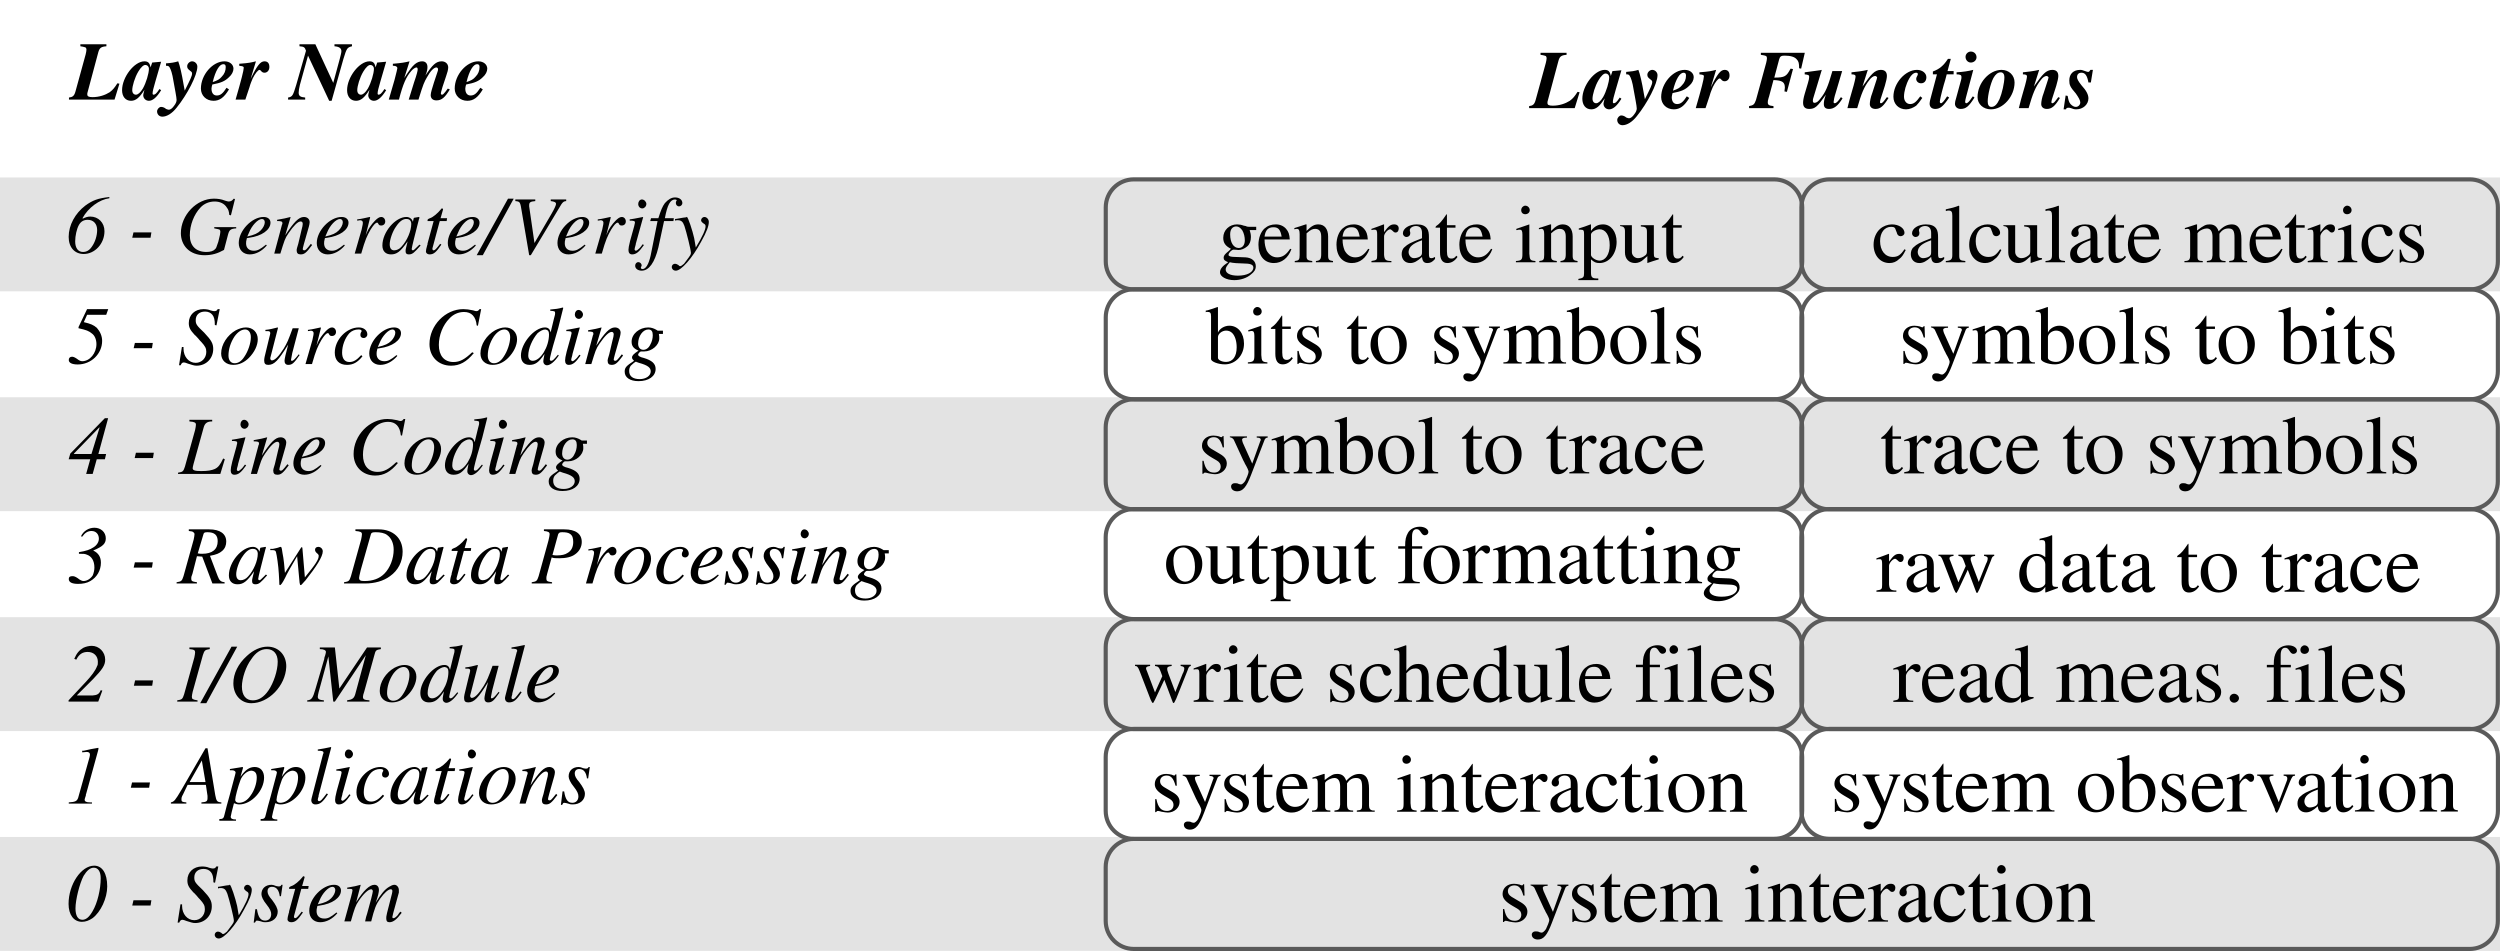
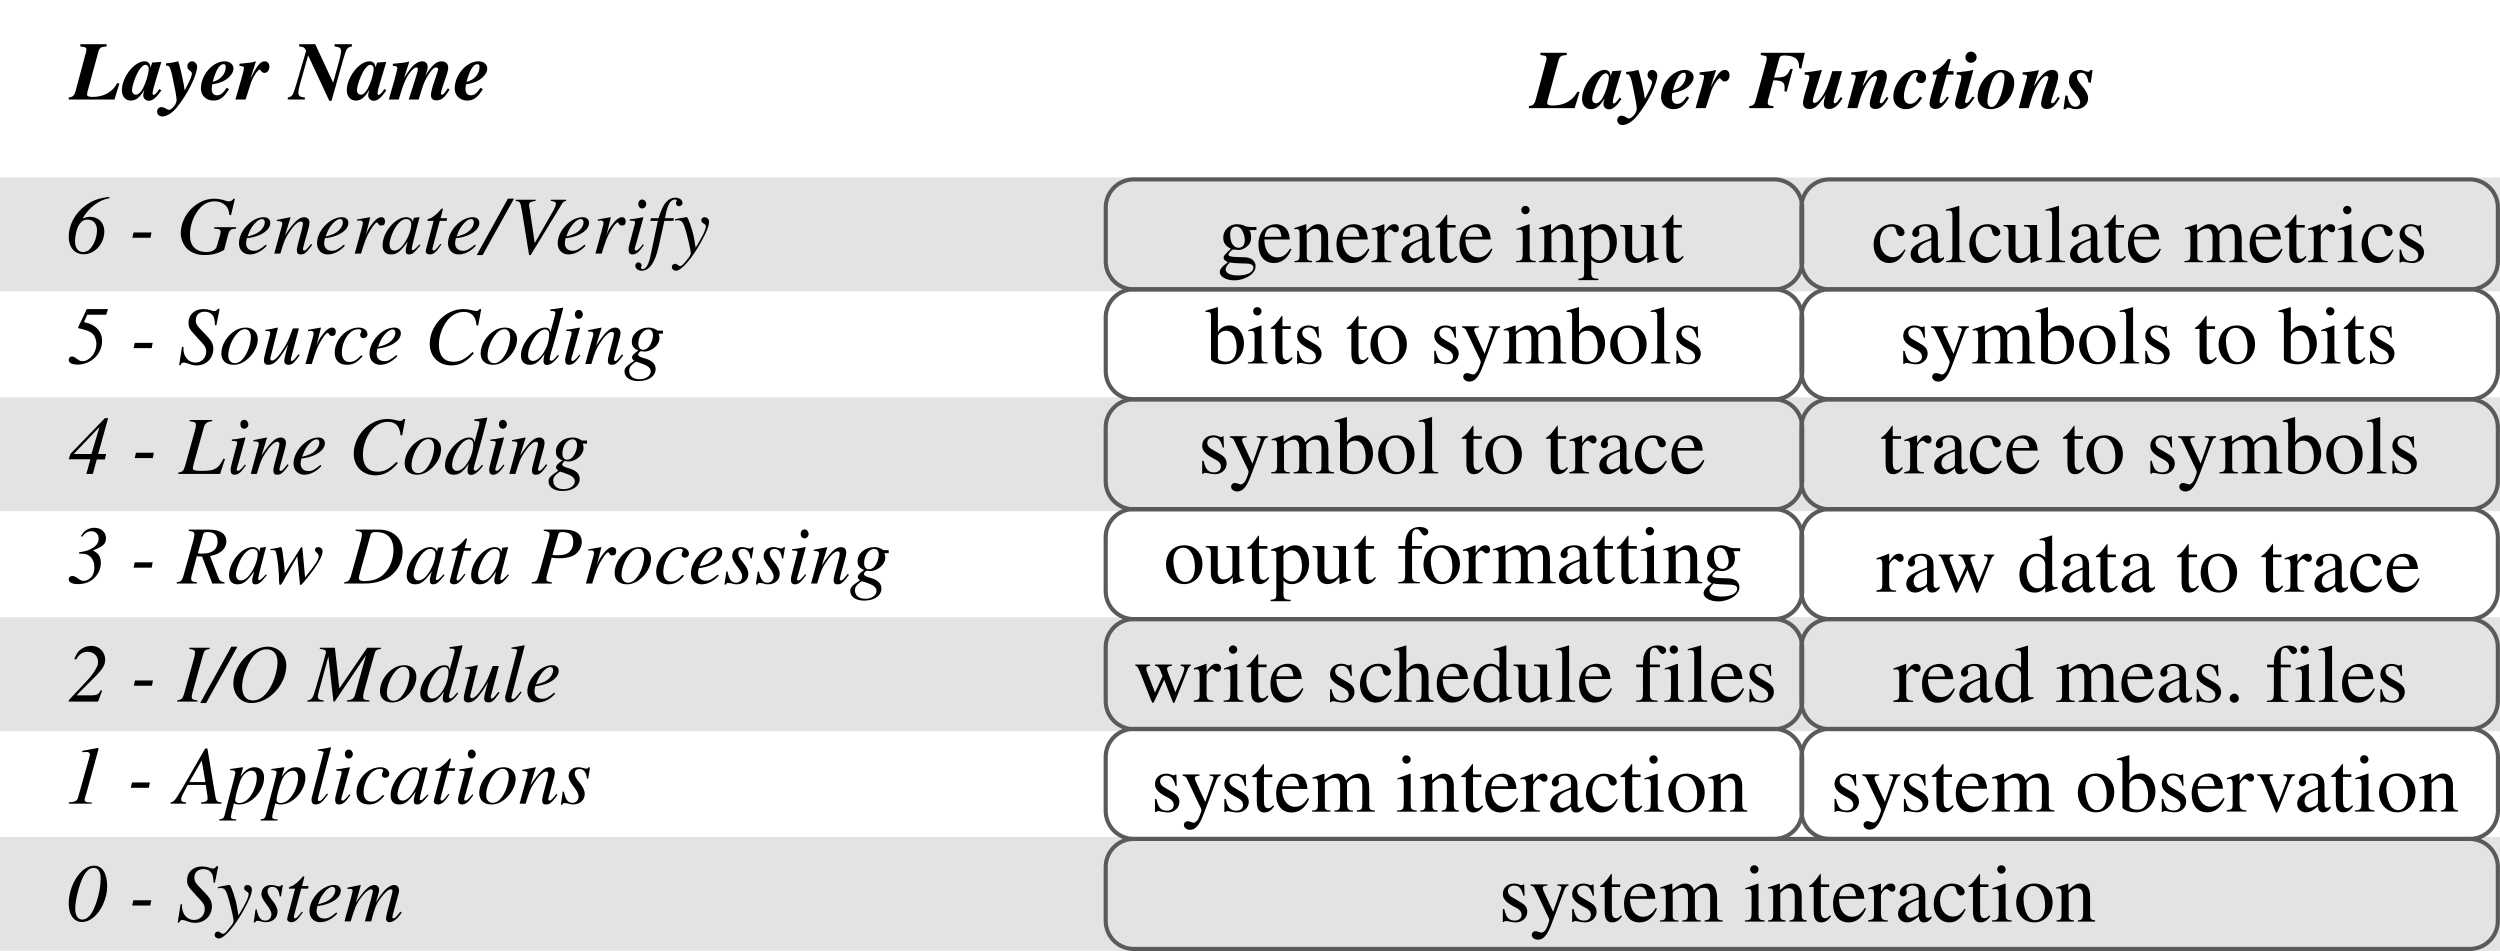
- <svg xmlns="http://www.w3.org/2000/svg" width="9.6cm" height="3.652cm" viewBox="0 0 96 36.519" version="1.1" id="svg14551">
+ <svg xmlns="http://www.w3.org/2000/svg" width="19.2cm" height="7.304cm" viewBox="0 0 192 73.037" version="1.1" id="svg14551">
  <defs id="defs14545">
    <marker orient="auto" refY="0" refX="0" id="Arrow1Lend" style="overflow:visible">
      <path id="path3277" d="M 0,0 5,-5 -12.5,0 5,5 Z" style="fill:#000000;fill-opacity:1;fill-rule:evenodd;stroke:#000000;stroke-width:1pt;stroke-opacity:1" transform="matrix(-0.8,0,0,-0.8,-10,0)" />
    </marker>
  </defs>
-   <g id="layer8" style="display:inline" transform="translate(0,-119.9542)">
-     <rect style="display:inline;opacity:0.5;fill:#c8c8c8;fill-opacity:1;stroke:none;stroke-width:0.081;stroke-linejoin:round;stroke-miterlimit:3.93;stroke-dasharray:none;stroke-dashoffset:0;stroke-opacity:1" id="rect4204" width="96" height="4.374" x="1.9073486e-06" y="126.767" />
-     <rect style="display:inline;opacity:0.5;fill:#c8c8c8;fill-opacity:1;stroke:none;stroke-width:0.081;stroke-linejoin:round;stroke-miterlimit:3.93;stroke-dasharray:none;stroke-dashoffset:0;stroke-opacity:1" id="rect4204-6" width="96" height="4.374" x="1.9073486e-06" y="135.208" />
-     <rect style="display:inline;opacity:0.5;fill:#c8c8c8;fill-opacity:1;stroke:none;stroke-width:0.081;stroke-linejoin:round;stroke-miterlimit:3.93;stroke-dasharray:none;stroke-dashoffset:0;stroke-opacity:1" id="rect4204-9" width="96" height="4.374" x="1.9073486e-06" y="143.653" />
-     <rect style="display:inline;opacity:0.5;fill:#c8c8c8;fill-opacity:1;stroke:none;stroke-width:0.081;stroke-linejoin:round;stroke-miterlimit:3.93;stroke-dasharray:none;stroke-dashoffset:0;stroke-opacity:1" id="rect4204-2" width="96" height="4.374" x="1.9073486e-06" y="152.094" />
-     <rect style="display:inline;opacity:0;fill:#c8c8c8;fill-opacity:1;stroke:none;stroke-width:0.092;stroke-linejoin:round;stroke-miterlimit:3.93;stroke-dasharray:none;stroke-dashoffset:0;stroke-opacity:1" id="rect4204-1" width="89" height="6" x="1.0658141e-14" y="119.954" />
+   <g id="layer8" style="display:inline" transform="translate(48,-101.695)">
+     <rect style="display:inline;opacity:0.5;fill:#c8c8c8;fill-opacity:1;stroke:none;stroke-width:0.163;stroke-linejoin:round;stroke-miterlimit:3.93;stroke-dasharray:none;stroke-dashoffset:0;stroke-opacity:1" id="rect4204" width="192" height="8.748" x="-48" y="115.321" />
+     <rect style="display:inline;opacity:0.5;fill:#c8c8c8;fill-opacity:1;stroke:none;stroke-width:0.163;stroke-linejoin:round;stroke-miterlimit:3.93;stroke-dasharray:none;stroke-dashoffset:0;stroke-opacity:1" id="rect4204-6" width="192" height="8.748" x="-48" y="132.202" />
+     <rect style="display:inline;opacity:0.5;fill:#c8c8c8;fill-opacity:1;stroke:none;stroke-width:0.163;stroke-linejoin:round;stroke-miterlimit:3.93;stroke-dasharray:none;stroke-dashoffset:0;stroke-opacity:1" id="rect4204-9" width="192" height="8.748" x="-48" y="149.093" />
+     <rect style="display:inline;opacity:0.5;fill:#c8c8c8;fill-opacity:1;stroke:none;stroke-width:0.163;stroke-linejoin:round;stroke-miterlimit:3.93;stroke-dasharray:none;stroke-dashoffset:0;stroke-opacity:1" id="rect4204-2" width="192" height="8.748" x="-48" y="165.974" />
+     <rect style="display:inline;opacity:0;fill:#c8c8c8;fill-opacity:1;stroke:none;stroke-width:0.183;stroke-linejoin:round;stroke-miterlimit:3.93;stroke-dasharray:none;stroke-dashoffset:0;stroke-opacity:1" id="rect4204-1" width="178" height="12" x="-48" y="101.695" />
  </g>
-   <g id="layer9" style="display:inline" transform="translate(0,-119.9542)" />
-   <g id="layer10" transform="translate(0,-119.9542)">
-     <text xml:space="preserve" style="font-style:normal;font-weight:normal;font-size:3.387px;line-height:0%;font-family:sans-serif;letter-spacing:0px;word-spacing:0px;display:inline;fill:#000000;fill-opacity:1;stroke:none;stroke-width:0.282px;stroke-linecap:butt;stroke-linejoin:miter;stroke-opacity:1" x="2.592" y="142.361" id="text4213-59">
-       <tspan id="tspan12990-8" x="2.592" y="142.361" style="font-style:italic;font-variant:normal;font-weight:normal;font-stretch:normal;font-size:3.175px;line-height:1.25;font-family:'Nimbus Roman No9 L';-inkscape-font-specification:'Nimbus Roman No9 L Italic';stroke-width:0.282px">3 - Raw Data Processing</tspan>
+   <g id="layer9" style="display:inline" transform="translate(48,-101.695)" />
+   <g id="layer10" transform="translate(48,-101.695)">
+     <text xml:space="preserve" style="font-style:normal;font-weight:normal;font-size:6.773px;line-height:0%;font-family:sans-serif;letter-spacing:0px;word-spacing:0px;display:inline;fill:#000000;fill-opacity:1;stroke:none;stroke-width:0.564px;stroke-linecap:butt;stroke-linejoin:miter;stroke-opacity:1" x="-42.816" y="146.508" id="text4213-59">
+       <tspan id="tspan12990-8" x="-42.816" y="146.508" style="font-style:italic;font-variant:normal;font-weight:normal;font-stretch:normal;font-size:6.35px;line-height:1.25;font-family:'Nimbus Roman No9 L';-inkscape-font-specification:'Nimbus Roman No9 L Italic';stroke-width:0.564px">3 - Raw Data Processing</tspan>
    </text>
-     <text xml:space="preserve" style="font-style:normal;font-weight:normal;font-size:3.387px;line-height:0%;font-family:sans-serif;letter-spacing:0px;word-spacing:0px;display:inline;fill:#000000;fill-opacity:1;stroke:none;stroke-width:0.282px;stroke-linecap:butt;stroke-linejoin:miter;stroke-opacity:1" x="2.636" y="138.152" id="text4213-6-0">
-       <tspan id="tspan12986-4" x="2.636" y="138.152" style="font-style:italic;font-variant:normal;font-weight:normal;font-stretch:normal;font-size:3.175px;line-height:1.25;font-family:'Nimbus Roman No9 L';-inkscape-font-specification:'Nimbus Roman No9 L Italic';stroke-width:0.282px">4 - Line Coding</tspan>
+     <text xml:space="preserve" style="font-style:normal;font-weight:normal;font-size:6.773px;line-height:0%;font-family:sans-serif;letter-spacing:0px;word-spacing:0px;display:inline;fill:#000000;fill-opacity:1;stroke:none;stroke-width:0.564px;stroke-linecap:butt;stroke-linejoin:miter;stroke-opacity:1" x="-42.727" y="138.09" id="text4213-6-0">
+       <tspan id="tspan12986-4" x="-42.727" y="138.09" style="font-style:italic;font-variant:normal;font-weight:normal;font-stretch:normal;font-size:6.35px;line-height:1.25;font-family:'Nimbus Roman No9 L';-inkscape-font-specification:'Nimbus Roman No9 L Italic';stroke-width:0.564px">4 - Line Coding</tspan>
    </text>
-     <text xml:space="preserve" style="font-style:normal;font-weight:normal;font-size:3.387px;line-height:0%;font-family:sans-serif;letter-spacing:0px;word-spacing:0px;display:inline;fill:#000000;fill-opacity:1;stroke:none;stroke-width:0.282px;stroke-linecap:butt;stroke-linejoin:miter;stroke-opacity:1" x="2.592" y="133.932" id="text4213-5-6">
-       <tspan id="tspan12984-3" x="2.592" y="133.932" style="font-style:italic;font-variant:normal;font-weight:normal;font-stretch:normal;font-size:3.175px;line-height:1.25;font-family:'Nimbus Roman No9 L';-inkscape-font-specification:'Nimbus Roman No9 L Italic';stroke-width:0.282px">5 - Source Coding</tspan>
+     <text xml:space="preserve" style="font-style:normal;font-weight:normal;font-size:6.773px;line-height:0%;font-family:sans-serif;letter-spacing:0px;word-spacing:0px;display:inline;fill:#000000;fill-opacity:1;stroke:none;stroke-width:0.564px;stroke-linecap:butt;stroke-linejoin:miter;stroke-opacity:1" x="-42.816" y="129.65" id="text4213-5-6">
+       <tspan id="tspan12984-3" x="-42.816" y="129.65" style="font-style:italic;font-variant:normal;font-weight:normal;font-stretch:normal;font-size:6.35px;line-height:1.25;font-family:'Nimbus Roman No9 L';-inkscape-font-specification:'Nimbus Roman No9 L Italic';stroke-width:0.564px">5 - Source Coding</tspan>
    </text>
-     <text xml:space="preserve" style="font-style:normal;font-weight:normal;font-size:3.387px;line-height:0%;font-family:sans-serif;letter-spacing:0px;word-spacing:0px;display:inline;fill:#000000;fill-opacity:1;stroke:none;stroke-width:0.282px;stroke-linecap:butt;stroke-linejoin:miter;stroke-opacity:1" x="2.544" y="129.692" id="text4213-68-6">
-       <tspan x="2.544" y="129.692" style="font-style:italic;font-variant:normal;font-weight:normal;font-stretch:normal;font-size:3.175px;line-height:1.25;font-family:'Nimbus Roman No9 L';-inkscape-font-specification:'Nimbus Roman No9 L Italic';stroke-width:0.282px" id="tspan4217-8-2">6 - Generate/Verify</tspan>
+     <text xml:space="preserve" style="font-style:normal;font-weight:normal;font-size:6.773px;line-height:0%;font-family:sans-serif;letter-spacing:0px;word-spacing:0px;display:inline;fill:#000000;fill-opacity:1;stroke:none;stroke-width:0.564px;stroke-linecap:butt;stroke-linejoin:miter;stroke-opacity:1" x="-42.912" y="121.171" id="text4213-68-6">
+       <tspan x="-42.912" y="121.171" style="font-style:italic;font-variant:normal;font-weight:normal;font-stretch:normal;font-size:6.35px;line-height:1.25;font-family:'Nimbus Roman No9 L';-inkscape-font-specification:'Nimbus Roman No9 L Italic';stroke-width:0.564px" id="tspan4217-8-2">6 - Generate/Verify</tspan>
    </text>
-     <text xml:space="preserve" style="font-style:normal;font-weight:normal;font-size:3.387px;line-height:0%;font-family:sans-serif;letter-spacing:0px;word-spacing:0px;display:inline;fill:#000000;fill-opacity:1;stroke:none;stroke-width:0.282px;stroke-linecap:butt;stroke-linejoin:miter;stroke-opacity:1" x="2.601" y="146.896" id="text4213-2-7">
-       <tspan id="tspan12992-4" x="2.601" y="146.896" style="font-style:italic;font-variant:normal;font-weight:normal;font-stretch:normal;font-size:3.175px;line-height:1.25;font-family:'Nimbus Roman No9 L';-inkscape-font-specification:'Nimbus Roman No9 L Italic';stroke-width:0.282px">2 - I/O Module</tspan>
+     <text xml:space="preserve" style="font-style:normal;font-weight:normal;font-size:6.773px;line-height:0%;font-family:sans-serif;letter-spacing:0px;word-spacing:0px;display:inline;fill:#000000;fill-opacity:1;stroke:none;stroke-width:0.564px;stroke-linecap:butt;stroke-linejoin:miter;stroke-opacity:1" x="-42.797" y="155.578" id="text4213-2-7">
+       <tspan id="tspan12992-4" x="-42.797" y="155.578" style="font-style:italic;font-variant:normal;font-weight:normal;font-stretch:normal;font-size:6.35px;line-height:1.25;font-family:'Nimbus Roman No9 L';-inkscape-font-specification:'Nimbus Roman No9 L Italic';stroke-width:0.564px">2 - I/O Module</tspan>
    </text>
-     <text xml:space="preserve" style="font-style:normal;font-weight:normal;font-size:3.387px;line-height:0%;font-family:sans-serif;letter-spacing:0px;word-spacing:0px;display:inline;fill:#000000;fill-opacity:1;stroke:none;stroke-width:0.282px;stroke-linecap:butt;stroke-linejoin:miter;stroke-opacity:1" x="2.484" y="150.814" id="text4213-7-7">
-       <tspan x="2.484" y="150.814" style="font-style:italic;font-variant:normal;font-weight:normal;font-stretch:normal;font-size:3.175px;line-height:1.25;font-family:'Nimbus Roman No9 L';-inkscape-font-specification:'Nimbus Roman No9 L Italic';stroke-width:0.282px" id="tspan4217-2-5">1 - Applications</tspan>
+     <text xml:space="preserve" style="font-style:normal;font-weight:normal;font-size:6.773px;line-height:0%;font-family:sans-serif;letter-spacing:0px;word-spacing:0px;display:inline;fill:#000000;fill-opacity:1;stroke:none;stroke-width:0.564px;stroke-linecap:butt;stroke-linejoin:miter;stroke-opacity:1" x="-43.032" y="163.415" id="text4213-7-7">
+       <tspan x="-43.032" y="163.415" style="font-style:italic;font-variant:normal;font-weight:normal;font-stretch:normal;font-size:6.35px;line-height:1.25;font-family:'Nimbus Roman No9 L';-inkscape-font-specification:'Nimbus Roman No9 L Italic';stroke-width:0.564px" id="tspan4217-2-5">1 - Applications</tspan>
    </text>
-     <text xml:space="preserve" style="font-style:normal;font-weight:normal;font-size:3.387px;line-height:0%;font-family:sans-serif;letter-spacing:0px;word-spacing:0px;display:inline;fill:#000000;fill-opacity:1;stroke:none;stroke-width:0.282px;stroke-linecap:butt;stroke-linejoin:miter;stroke-opacity:1" x="2.538" y="155.336" id="text4213-1-6-5-1-1">
-       <tspan x="2.538" y="155.336" style="font-style:italic;font-variant:normal;font-weight:normal;font-stretch:normal;font-size:3.175px;line-height:1.25;font-family:'Nimbus Roman No9 L';-inkscape-font-specification:'Nimbus Roman No9 L Italic';stroke-width:0.282px" id="tspan4280-5-8">0 - System</tspan>
+     <text xml:space="preserve" style="font-style:normal;font-weight:normal;font-size:6.773px;line-height:0%;font-family:sans-serif;letter-spacing:0px;word-spacing:0px;display:inline;fill:#000000;fill-opacity:1;stroke:none;stroke-width:0.564px;stroke-linecap:butt;stroke-linejoin:miter;stroke-opacity:1" x="-42.924" y="172.459" id="text4213-1-6-5-1-1">
+       <tspan x="-42.924" y="172.459" style="font-style:italic;font-variant:normal;font-weight:normal;font-stretch:normal;font-size:6.35px;line-height:1.25;font-family:'Nimbus Roman No9 L';-inkscape-font-specification:'Nimbus Roman No9 L Italic';stroke-width:0.564px" id="tspan4280-5-8">0 - System</tspan>
    </text>
-     <flowRoot xml:space="preserve" id="flowRoot4351-9" style="font-style:normal;font-weight:normal;line-height:0.01%;font-family:sans-serif;letter-spacing:0px;word-spacing:0px;display:inline;fill:#000000;fill-opacity:1;stroke:none;stroke-width:1px;stroke-linecap:butt;stroke-linejoin:miter;stroke-opacity:1" transform="matrix(0.2822197,0,0,0.2822197,2.517115,103.4524)">
+     <flowRoot xml:space="preserve" id="flowRoot4351-9" style="font-style:normal;font-weight:normal;line-height:0.01%;font-family:sans-serif;letter-spacing:0px;word-spacing:0px;display:inline;fill:#000000;fill-opacity:1;stroke:none;stroke-width:1px;stroke-linecap:butt;stroke-linejoin:miter;stroke-opacity:1" transform="matrix(0.5644395,0,0,0.5644395,-42.96577,68.69128)">
      <flowRegion id="flowRegion4353-6" style="font-family:sans-serif">
        <rect id="rect4355-4" width="520.936" height="29.061" x="0.434" y="80.409" style="font-family:sans-serif" />
      </flowRegion>
      <flowPara id="flowPara4357-3" style="font-size:11.25px;line-height:1.25;font-family:sans-serif"> </flowPara>
    </flowRoot>
-     <text xml:space="preserve" style="font-style:normal;font-weight:normal;font-size:3.387px;line-height:0%;font-family:sans-serif;letter-spacing:0px;word-spacing:0px;display:inline;fill:#000000;fill-opacity:1;stroke:none;stroke-width:0.282px;stroke-linecap:butt;stroke-linejoin:miter;stroke-opacity:1" x="44.682" y="142.353" id="text4213-15-1-3">
-       <tspan id="tspan12996-0-3" x="44.682" y="142.353" style="font-style:normal;font-variant:normal;font-weight:normal;font-stretch:normal;font-size:3.175px;line-height:1.25;font-family:'Nimbus Roman No9 L';-inkscape-font-specification:'Nimbus Roman No9 L';stroke-width:0.282px">output formatting</tspan>
+     <text xml:space="preserve" style="font-style:normal;font-weight:normal;font-size:6.773px;line-height:0%;font-family:sans-serif;letter-spacing:0px;word-spacing:0px;display:inline;fill:#000000;fill-opacity:1;stroke:none;stroke-width:0.564px;stroke-linecap:butt;stroke-linejoin:miter;stroke-opacity:1" x="41.364" y="146.493" id="text4213-15-1-3">
+       <tspan id="tspan12996-0-3" x="41.364" y="146.493" style="font-style:normal;font-variant:normal;font-weight:normal;font-stretch:normal;font-size:6.35px;line-height:1.25;font-family:'Nimbus Roman No9 L';-inkscape-font-specification:'Nimbus Roman No9 L';stroke-width:0.564px">output formatting</tspan>
    </text>
-     <text xml:space="preserve" style="font-style:normal;font-weight:normal;font-size:3.387px;line-height:0%;font-family:sans-serif;letter-spacing:0px;word-spacing:0px;display:inline;fill:#000000;fill-opacity:1;stroke:none;stroke-width:0.282px;stroke-linecap:butt;stroke-linejoin:miter;stroke-opacity:1" x="46" y="138.133" id="text4213-15-7-4-8">
-       <tspan x="46" y="138.133" style="font-style:normal;font-variant:normal;font-weight:normal;font-stretch:normal;font-size:3.175px;line-height:1.25;font-family:'Nimbus Roman No9 L';-inkscape-font-specification:'Nimbus Roman No9 L';stroke-width:0.282px" id="tspan4217-5-4-4-6">symbol to trace</tspan>
+     <text xml:space="preserve" style="font-style:normal;font-weight:normal;font-size:6.773px;line-height:0%;font-family:sans-serif;letter-spacing:0px;word-spacing:0px;display:inline;fill:#000000;fill-opacity:1;stroke:none;stroke-width:0.564px;stroke-linecap:butt;stroke-linejoin:miter;stroke-opacity:1" x="44.001" y="138.052" id="text4213-15-7-4-8">
+       <tspan x="44.001" y="138.052" style="font-style:normal;font-variant:normal;font-weight:normal;font-stretch:normal;font-size:6.35px;line-height:1.25;font-family:'Nimbus Roman No9 L';-inkscape-font-specification:'Nimbus Roman No9 L';stroke-width:0.564px" id="tspan4217-5-4-4-6">symbol to trace</tspan>
    </text>
-     <text xml:space="preserve" style="font-style:normal;font-weight:normal;font-size:3.387px;line-height:0%;font-family:sans-serif;letter-spacing:0px;word-spacing:0px;display:inline;fill:#000000;fill-opacity:1;stroke:none;stroke-width:0.282px;stroke-linecap:butt;stroke-linejoin:miter;stroke-opacity:1" x="46.284" y="133.913" id="text4213-15-4-7-0">
-       <tspan id="tspan12998-5-4" x="46.284" y="133.913" style="font-style:normal;font-variant:normal;font-weight:normal;font-stretch:normal;font-size:3.175px;line-height:1.25;font-family:'Nimbus Roman No9 L';-inkscape-font-specification:'Nimbus Roman No9 L';stroke-width:0.282px">bits to symbols</tspan>
+     <text xml:space="preserve" style="font-style:normal;font-weight:normal;font-size:6.773px;line-height:0%;font-family:sans-serif;letter-spacing:0px;word-spacing:0px;display:inline;fill:#000000;fill-opacity:1;stroke:none;stroke-width:0.564px;stroke-linecap:butt;stroke-linejoin:miter;stroke-opacity:1" x="44.568" y="129.612" id="text4213-15-4-7-0">
+       <tspan id="tspan12998-5-4" x="44.568" y="129.612" style="font-style:normal;font-variant:normal;font-weight:normal;font-stretch:normal;font-size:6.35px;line-height:1.25;font-family:'Nimbus Roman No9 L';-inkscape-font-specification:'Nimbus Roman No9 L';stroke-width:0.564px">bits to symbols</tspan>
    </text>
-     <text xml:space="preserve" style="font-style:normal;font-weight:normal;font-size:3.387px;line-height:0%;font-family:sans-serif;letter-spacing:0px;word-spacing:0px;display:inline;fill:#000000;fill-opacity:1;stroke:none;stroke-width:0.282px;stroke-linecap:butt;stroke-linejoin:miter;stroke-opacity:1" x="46.754" y="130.023" id="text4213-15-49-7-8">
-       <tspan x="46.754" y="130.023" style="font-style:normal;font-variant:normal;font-weight:normal;font-stretch:normal;font-size:3.175px;line-height:1.25;font-family:'Nimbus Roman No9 L';-inkscape-font-specification:'Nimbus Roman No9 L';stroke-width:0.282px" id="tspan4217-5-2-8-8">generate input</tspan>
+     <text xml:space="preserve" style="font-style:normal;font-weight:normal;font-size:6.773px;line-height:0%;font-family:sans-serif;letter-spacing:0px;word-spacing:0px;display:inline;fill:#000000;fill-opacity:1;stroke:none;stroke-width:0.564px;stroke-linecap:butt;stroke-linejoin:miter;stroke-opacity:1" x="45.508" y="121.832" id="text4213-15-49-7-8">
+       <tspan x="45.508" y="121.832" style="font-style:normal;font-variant:normal;font-weight:normal;font-stretch:normal;font-size:6.35px;line-height:1.25;font-family:'Nimbus Roman No9 L';-inkscape-font-specification:'Nimbus Roman No9 L';stroke-width:0.564px" id="tspan4217-5-2-8-8">generate input</tspan>
    </text>
-     <text xml:space="preserve" style="font-style:normal;font-weight:normal;font-size:3.387px;line-height:0%;font-family:sans-serif;letter-spacing:0px;word-spacing:0px;display:inline;fill:#000000;fill-opacity:1;stroke:none;stroke-width:0.282px;stroke-linecap:butt;stroke-linejoin:miter;stroke-opacity:1" x="43.525" y="146.902" id="text4213-15-5-8-8">
-       <tspan id="tspan12994-5-9" x="43.525" y="146.902" style="font-style:normal;font-variant:normal;font-weight:normal;font-stretch:normal;font-size:3.175px;line-height:1.25;font-family:'Nimbus Roman No9 L';-inkscape-font-specification:'Nimbus Roman No9 L';stroke-width:0.282px">write schedule files</tspan>
+     <text xml:space="preserve" style="font-style:normal;font-weight:normal;font-size:6.773px;line-height:0%;font-family:sans-serif;letter-spacing:0px;word-spacing:0px;display:inline;fill:#000000;fill-opacity:1;stroke:none;stroke-width:0.564px;stroke-linecap:butt;stroke-linejoin:miter;stroke-opacity:1" x="39.051" y="155.591" id="text4213-15-5-8-8">
+       <tspan id="tspan12994-5-9" x="39.051" y="155.591" style="font-style:normal;font-variant:normal;font-weight:normal;font-stretch:normal;font-size:6.35px;line-height:1.25;font-family:'Nimbus Roman No9 L';-inkscape-font-specification:'Nimbus Roman No9 L';stroke-width:0.564px">write schedule files</tspan>
    </text>
-     <text xml:space="preserve" style="font-style:normal;font-weight:normal;font-size:3.387px;line-height:0%;font-family:sans-serif;letter-spacing:0px;word-spacing:0px;display:inline;fill:#000000;fill-opacity:1;stroke:none;stroke-width:0.282px;stroke-linecap:butt;stroke-linejoin:miter;stroke-opacity:1" x="44.187" y="151.124" id="text4213-15-6-8-7">
-       <tspan x="44.187" y="151.124" style="font-style:normal;font-variant:normal;font-weight:normal;font-stretch:normal;font-size:3.175px;line-height:1.25;font-family:'Nimbus Roman No9 L';-inkscape-font-specification:'Nimbus Roman No9 L';stroke-width:0.282px" id="tspan4217-5-1-8-7">system interaction</tspan>
+     <text xml:space="preserve" style="font-style:normal;font-weight:normal;font-size:6.773px;line-height:0%;font-family:sans-serif;letter-spacing:0px;word-spacing:0px;display:inline;fill:#000000;fill-opacity:1;stroke:none;stroke-width:0.564px;stroke-linecap:butt;stroke-linejoin:miter;stroke-opacity:1" x="40.375" y="164.034" id="text4213-15-6-8-7">
+       <tspan x="40.375" y="164.034" style="font-style:normal;font-variant:normal;font-weight:normal;font-stretch:normal;font-size:6.35px;line-height:1.25;font-family:'Nimbus Roman No9 L';-inkscape-font-specification:'Nimbus Roman No9 L';stroke-width:0.564px" id="tspan4217-5-1-8-7">system interaction</tspan>
    </text>
-     <text xml:space="preserve" style="font-style:normal;font-weight:normal;font-size:3.387px;line-height:0%;font-family:sans-serif;letter-spacing:0px;word-spacing:0px;display:inline;fill:#000000;fill-opacity:1;stroke:none;stroke-width:0.282px;stroke-linecap:butt;stroke-linejoin:miter;stroke-opacity:1" x="72.038" y="142.677" id="text4213-15-1-6">
-       <tspan id="tspan12996-0-4" x="72.038" y="142.677" style="font-style:normal;font-variant:normal;font-weight:normal;font-stretch:normal;font-size:3.175px;line-height:1.25;font-family:'Nimbus Roman No9 L';-inkscape-font-specification:'Nimbus Roman No9 L';stroke-width:0.282px">raw data to trace</tspan>
+     <text xml:space="preserve" style="font-style:normal;font-weight:normal;font-size:6.773px;line-height:0%;font-family:sans-serif;letter-spacing:0px;word-spacing:0px;display:inline;fill:#000000;fill-opacity:1;stroke:none;stroke-width:0.564px;stroke-linecap:butt;stroke-linejoin:miter;stroke-opacity:1" x="96.075" y="147.14" id="text4213-15-1-6">
+       <tspan id="tspan12996-0-4" x="96.075" y="147.14" style="font-style:normal;font-variant:normal;font-weight:normal;font-stretch:normal;font-size:6.35px;line-height:1.25;font-family:'Nimbus Roman No9 L';-inkscape-font-specification:'Nimbus Roman No9 L';stroke-width:0.564px">raw data to trace</tspan>
    </text>
-     <text xml:space="preserve" style="font-style:normal;font-weight:normal;font-size:3.387px;line-height:0%;font-family:sans-serif;letter-spacing:0px;word-spacing:0px;display:inline;fill:#000000;fill-opacity:1;stroke:none;stroke-width:0.282px;stroke-linecap:butt;stroke-linejoin:miter;stroke-opacity:1" x="72.189" y="138.133" id="text4213-15-7-4-3">
-       <tspan x="72.189" y="138.133" style="font-style:normal;font-variant:normal;font-weight:normal;font-stretch:normal;font-size:3.175px;line-height:1.25;font-family:'Nimbus Roman No9 L';-inkscape-font-specification:'Nimbus Roman No9 L';stroke-width:0.282px" id="tspan4217-5-4-4-0">trace to symbols</tspan>
+     <text xml:space="preserve" style="font-style:normal;font-weight:normal;font-size:6.773px;line-height:0%;font-family:sans-serif;letter-spacing:0px;word-spacing:0px;display:inline;fill:#000000;fill-opacity:1;stroke:none;stroke-width:0.564px;stroke-linecap:butt;stroke-linejoin:miter;stroke-opacity:1" x="96.378" y="138.052" id="text4213-15-7-4-3">
+       <tspan x="96.378" y="138.052" style="font-style:normal;font-variant:normal;font-weight:normal;font-stretch:normal;font-size:6.35px;line-height:1.25;font-family:'Nimbus Roman No9 L';-inkscape-font-specification:'Nimbus Roman No9 L';stroke-width:0.564px" id="tspan4217-5-4-4-0">trace to symbols</tspan>
    </text>
-     <text xml:space="preserve" style="font-style:normal;font-weight:normal;font-size:3.387px;line-height:0%;font-family:sans-serif;letter-spacing:0px;word-spacing:0px;display:inline;fill:#000000;fill-opacity:1;stroke:none;stroke-width:0.282px;stroke-linecap:butt;stroke-linejoin:miter;stroke-opacity:1" x="72.919" y="133.913" id="text4213-15-4-7-3">
-       <tspan id="tspan12998-5-0" x="72.919" y="133.913" style="font-style:normal;font-variant:normal;font-weight:normal;font-stretch:normal;font-size:3.175px;line-height:1.25;font-family:'Nimbus Roman No9 L';-inkscape-font-specification:'Nimbus Roman No9 L';stroke-width:0.282px">symbols to bits</tspan>
+     <text xml:space="preserve" style="font-style:normal;font-weight:normal;font-size:6.773px;line-height:0%;font-family:sans-serif;letter-spacing:0px;word-spacing:0px;display:inline;fill:#000000;fill-opacity:1;stroke:none;stroke-width:0.564px;stroke-linecap:butt;stroke-linejoin:miter;stroke-opacity:1" x="97.839" y="129.612" id="text4213-15-4-7-3">
+       <tspan id="tspan12998-5-0" x="97.839" y="129.612" style="font-style:normal;font-variant:normal;font-weight:normal;font-stretch:normal;font-size:6.35px;line-height:1.25;font-family:'Nimbus Roman No9 L';-inkscape-font-specification:'Nimbus Roman No9 L';stroke-width:0.564px">symbols to bits</tspan>
    </text>
-     <text xml:space="preserve" style="font-style:normal;font-weight:normal;font-size:3.387px;line-height:0%;font-family:sans-serif;letter-spacing:0px;word-spacing:0px;display:inline;fill:#000000;fill-opacity:1;stroke:none;stroke-width:0.282px;stroke-linecap:butt;stroke-linejoin:miter;stroke-opacity:1" x="71.869" y="130.023" id="text4213-15-49-7-9">
-       <tspan x="71.869" y="130.023" style="font-style:normal;font-variant:normal;font-weight:normal;font-stretch:normal;font-size:3.175px;line-height:1.25;font-family:'Nimbus Roman No9 L';-inkscape-font-specification:'Nimbus Roman No9 L';stroke-width:0.282px" id="tspan4217-5-2-8-2">calculate metrics</tspan>
+     <text xml:space="preserve" style="font-style:normal;font-weight:normal;font-size:6.773px;line-height:0%;font-family:sans-serif;letter-spacing:0px;word-spacing:0px;display:inline;fill:#000000;fill-opacity:1;stroke:none;stroke-width:0.564px;stroke-linecap:butt;stroke-linejoin:miter;stroke-opacity:1" x="95.738" y="121.832" id="text4213-15-49-7-9">
+       <tspan x="95.738" y="121.832" style="font-style:normal;font-variant:normal;font-weight:normal;font-stretch:normal;font-size:6.35px;line-height:1.25;font-family:'Nimbus Roman No9 L';-inkscape-font-specification:'Nimbus Roman No9 L';stroke-width:0.564px" id="tspan4217-5-2-8-2">calculate metrics</tspan>
    </text>
-     <text xml:space="preserve" style="font-style:normal;font-weight:normal;font-size:3.387px;line-height:0%;font-family:sans-serif;letter-spacing:0px;word-spacing:0px;display:inline;fill:#000000;fill-opacity:1;stroke:none;stroke-width:0.282px;stroke-linecap:butt;stroke-linejoin:miter;stroke-opacity:1" x="72.689" y="146.907" id="text4213-15-5-8-5">
-       <tspan id="tspan12994-5-4" x="72.689" y="146.907" style="font-style:normal;font-variant:normal;font-weight:normal;font-stretch:normal;font-size:3.175px;line-height:1.25;font-family:'Nimbus Roman No9 L';-inkscape-font-specification:'Nimbus Roman No9 L';stroke-width:0.282px">read meas. files</tspan>
+     <text xml:space="preserve" style="font-style:normal;font-weight:normal;font-size:6.773px;line-height:0%;font-family:sans-serif;letter-spacing:0px;word-spacing:0px;display:inline;fill:#000000;fill-opacity:1;stroke:none;stroke-width:0.564px;stroke-linecap:butt;stroke-linejoin:miter;stroke-opacity:1" x="97.377" y="155.601" id="text4213-15-5-8-5">
+       <tspan id="tspan12994-5-4" x="97.377" y="155.601" style="font-style:normal;font-variant:normal;font-weight:normal;font-stretch:normal;font-size:6.35px;line-height:1.25;font-family:'Nimbus Roman No9 L';-inkscape-font-specification:'Nimbus Roman No9 L';stroke-width:0.564px">read meas. files</tspan>
    </text>
-     <text xml:space="preserve" style="font-style:normal;font-weight:normal;font-size:3.387px;line-height:0%;font-family:sans-serif;letter-spacing:0px;word-spacing:0px;display:inline;fill:#000000;fill-opacity:1;stroke:none;stroke-width:0.282px;stroke-linecap:butt;stroke-linejoin:miter;stroke-opacity:1" x="70.284" y="151.117" id="text4213-15-6-8-0">
-       <tspan x="70.284" y="151.117" style="font-style:normal;font-variant:normal;font-weight:normal;font-stretch:normal;font-size:3.175px;line-height:1.25;font-family:'Nimbus Roman No9 L';-inkscape-font-specification:'Nimbus Roman No9 L';stroke-width:0.282px" id="tspan4217-5-1-8-5">system observation</tspan>
+     <text xml:space="preserve" style="font-style:normal;font-weight:normal;font-size:6.773px;line-height:0%;font-family:sans-serif;letter-spacing:0px;word-spacing:0px;display:inline;fill:#000000;fill-opacity:1;stroke:none;stroke-width:0.564px;stroke-linecap:butt;stroke-linejoin:miter;stroke-opacity:1" x="92.568" y="164.021" id="text4213-15-6-8-0">
+       <tspan x="92.568" y="164.021" style="font-style:normal;font-variant:normal;font-weight:normal;font-stretch:normal;font-size:6.35px;line-height:1.25;font-family:'Nimbus Roman No9 L';-inkscape-font-specification:'Nimbus Roman No9 L';stroke-width:0.564px" id="tspan4217-5-1-8-5">system observation</tspan>
    </text>
-     <text xml:space="preserve" style="font-style:normal;font-weight:normal;font-size:3.387px;line-height:0%;font-family:sans-serif;letter-spacing:0px;word-spacing:0px;display:inline;fill:#000000;fill-opacity:1;stroke:none;stroke-width:0.282px;stroke-linecap:butt;stroke-linejoin:miter;stroke-opacity:1" x="57.544" y="155.343" id="text4213-15-6-8-7-9">
-       <tspan x="57.544" y="155.343" style="font-style:normal;font-variant:normal;font-weight:normal;font-stretch:normal;font-size:3.175px;line-height:1.25;font-family:'Nimbus Roman No9 L';-inkscape-font-specification:'Nimbus Roman No9 L';stroke-width:0.282px" id="tspan4217-5-1-8-7-4">system interaction</tspan>
+     <text xml:space="preserve" style="font-style:normal;font-weight:normal;font-size:6.773px;line-height:0%;font-family:sans-serif;letter-spacing:0px;word-spacing:0px;display:inline;fill:#000000;fill-opacity:1;stroke:none;stroke-width:0.564px;stroke-linecap:butt;stroke-linejoin:miter;stroke-opacity:1" x="67.088" y="172.472" id="text4213-15-6-8-7-9">
+       <tspan x="67.088" y="172.472" style="font-style:normal;font-variant:normal;font-weight:normal;font-stretch:normal;font-size:6.35px;line-height:1.25;font-family:'Nimbus Roman No9 L';-inkscape-font-specification:'Nimbus Roman No9 L';stroke-width:0.564px" id="tspan4217-5-1-8-7-4">system interaction</tspan>
    </text>
-     <rect style="display:inline;opacity:1;fill:none;fill-opacity:1;stroke:#5a5a5a;stroke-width:0.159;stroke-linejoin:round;stroke-miterlimit:4;stroke-dasharray:none;stroke-dashoffset:0;stroke-opacity:1" id="rect4204-4-3" width="26.744" height="4.225" x="69.172" y="139.502" ry="1.077" />
-     <rect style="display:inline;opacity:1;fill:none;fill-opacity:1;stroke:#5a5a5a;stroke-width:0.159;stroke-linejoin:round;stroke-miterlimit:4;stroke-dasharray:none;stroke-dashoffset:0;stroke-opacity:1" id="rect4204-4-3-7" width="26.744" height="4.225" x="42.459" y="139.502" ry="1.077" />
-     <rect style="display:inline;opacity:1;fill:none;fill-opacity:1;stroke:#5a5a5a;stroke-width:0.159;stroke-linejoin:round;stroke-miterlimit:4;stroke-dasharray:none;stroke-dashoffset:0;stroke-opacity:1" id="rect4204-4-3-9" width="26.744" height="4.225" x="69.172" y="135.287" ry="1.077" />
-     <rect style="display:inline;opacity:1;fill:none;fill-opacity:1;stroke:#5a5a5a;stroke-width:0.159;stroke-linejoin:round;stroke-miterlimit:4;stroke-dasharray:none;stroke-dashoffset:0;stroke-opacity:1" id="rect4204-4-3-7-9" width="26.744" height="4.225" x="42.459" y="135.287" ry="1.077" />
-     <rect style="display:inline;opacity:1;fill:none;fill-opacity:1;stroke:#5a5a5a;stroke-width:0.159;stroke-linejoin:round;stroke-miterlimit:4;stroke-dasharray:none;stroke-dashoffset:0;stroke-opacity:1" id="rect4204-4-3-7-9-3" width="26.744" height="4.225" x="69.174" y="131.062" ry="1.077" />
-     <rect style="display:inline;opacity:1;fill:none;fill-opacity:1;stroke:#5a5a5a;stroke-width:0.159;stroke-linejoin:round;stroke-miterlimit:4;stroke-dasharray:none;stroke-dashoffset:0;stroke-opacity:1" id="rect4204-4-3-7-9-2" width="26.744" height="4.225" x="69.174" y="126.842" ry="1.077" />
-     <rect style="display:inline;opacity:1;fill:none;fill-opacity:1;stroke:#5a5a5a;stroke-width:0.159;stroke-linejoin:round;stroke-miterlimit:4;stroke-dasharray:none;stroke-dashoffset:0;stroke-opacity:1" id="rect4204-4-3-7-9-4" width="26.744" height="4.225" x="42.461" y="126.842" ry="1.077" />
-     <rect style="display:inline;opacity:1;fill:none;fill-opacity:1;stroke:#5a5a5a;stroke-width:0.159;stroke-linejoin:round;stroke-miterlimit:4;stroke-dasharray:none;stroke-dashoffset:0;stroke-opacity:1" id="rect4204-4-3-7-9-37" width="26.744" height="4.225" x="42.461" y="131.062" ry="1.077" />
-     <rect style="display:inline;opacity:1;fill:none;fill-opacity:1;stroke:#5a5a5a;stroke-width:0.159;stroke-linejoin:round;stroke-miterlimit:4;stroke-dasharray:none;stroke-dashoffset:0;stroke-opacity:1" id="rect4204-4-3-7-9-1" width="26.744" height="4.225" x="42.459" y="143.728" ry="1.077" />
-     <rect style="display:inline;opacity:1;fill:none;fill-opacity:1;stroke:#5a5a5a;stroke-width:0.159;stroke-linejoin:round;stroke-miterlimit:4;stroke-dasharray:none;stroke-dashoffset:0;stroke-opacity:1" id="rect4204-4-3-7-9-22" width="26.744" height="4.225" x="69.172" y="143.728" ry="1.077" />
-     <rect style="display:inline;opacity:1;fill:none;fill-opacity:1;stroke:#5a5a5a;stroke-width:0.159;stroke-linejoin:round;stroke-miterlimit:4;stroke-dasharray:none;stroke-dashoffset:0;stroke-opacity:1" id="rect4204-4-3-7-9-0" width="26.744" height="4.225" x="42.459" y="147.943" ry="1.077" />
-     <rect style="display:inline;opacity:1;fill:none;fill-opacity:1;stroke:#5a5a5a;stroke-width:0.159;stroke-linejoin:round;stroke-miterlimit:4;stroke-dasharray:none;stroke-dashoffset:0;stroke-opacity:1" id="rect4204-4-3-7-9-21" width="26.744" height="4.225" x="69.176" y="147.943" ry="1.077" />
-     <rect style="display:inline;opacity:1;fill:none;fill-opacity:1;stroke:#5a5a5a;stroke-width:0.159;stroke-linejoin:round;stroke-miterlimit:4;stroke-dasharray:none;stroke-dashoffset:0;stroke-opacity:1" id="rect4204-4-3-7-9-7" width="53.458" height="4.225" x="42.459" y="152.168" ry="1.077" />
-     <text xml:space="preserve" style="font-style:normal;font-weight:normal;font-size:3.387px;line-height:0%;font-family:sans-serif;letter-spacing:0px;word-spacing:0px;display:inline;fill:#000000;fill-opacity:1;stroke:none;stroke-width:0.282px;stroke-linecap:butt;stroke-linejoin:miter;stroke-opacity:1" x="2.709" y="123.777" id="text4213-7-7-2-8">
-       <tspan x="2.709" y="123.777" style="font-style:italic;font-variant:normal;font-weight:bold;font-stretch:normal;font-size:3.175px;line-height:1.25;font-family:'Nimbus Roman No9 L';-inkscape-font-specification:'Nimbus Roman No9 L Bold Italic';stroke-width:0.282px" id="tspan4217-2-5-6-7">Layer Name</tspan>
+     <rect style="display:inline;opacity:1;fill:none;fill-opacity:1;stroke:#5a5a5a;stroke-width:0.319;stroke-linejoin:round;stroke-miterlimit:4;stroke-dasharray:none;stroke-dashoffset:0;stroke-opacity:1" id="rect4204-4-3" width="53.489" height="8.45" x="90.345" y="140.791" ry="2.155" />
+     <rect style="display:inline;opacity:1;fill:none;fill-opacity:1;stroke:#5a5a5a;stroke-width:0.319;stroke-linejoin:round;stroke-miterlimit:4;stroke-dasharray:none;stroke-dashoffset:0;stroke-opacity:1" id="rect4204-4-3-7" width="53.489" height="8.45" x="36.918" y="140.791" ry="2.155" />
+     <rect style="display:inline;opacity:1;fill:none;fill-opacity:1;stroke:#5a5a5a;stroke-width:0.319;stroke-linejoin:round;stroke-miterlimit:4;stroke-dasharray:none;stroke-dashoffset:0;stroke-opacity:1" id="rect4204-4-3-9" width="53.489" height="8.45" x="90.345" y="132.361" ry="2.155" />
+     <rect style="display:inline;opacity:1;fill:none;fill-opacity:1;stroke:#5a5a5a;stroke-width:0.319;stroke-linejoin:round;stroke-miterlimit:4;stroke-dasharray:none;stroke-dashoffset:0;stroke-opacity:1" id="rect4204-4-3-7-9" width="53.489" height="8.45" x="36.918" y="132.361" ry="2.155" />
+     <rect style="display:inline;opacity:1;fill:none;fill-opacity:1;stroke:#5a5a5a;stroke-width:0.319;stroke-linejoin:round;stroke-miterlimit:4;stroke-dasharray:none;stroke-dashoffset:0;stroke-opacity:1" id="rect4204-4-3-7-9-3" width="53.489" height="8.45" x="90.348" y="123.91" ry="2.155" />
+     <rect style="display:inline;opacity:1;fill:none;fill-opacity:1;stroke:#5a5a5a;stroke-width:0.319;stroke-linejoin:round;stroke-miterlimit:4;stroke-dasharray:none;stroke-dashoffset:0;stroke-opacity:1" id="rect4204-4-3-7-9-2" width="53.489" height="8.45" x="90.348" y="115.47" ry="2.155" />
+     <rect style="display:inline;opacity:1;fill:none;fill-opacity:1;stroke:#5a5a5a;stroke-width:0.318;stroke-linejoin:round;stroke-miterlimit:4;stroke-dasharray:none;stroke-dashoffset:0;stroke-opacity:1" id="rect4204-4-3-7-9-4" width="53.489" height="8.45" x="36.922" y="115.47" ry="2.155" />
+     <rect style="display:inline;opacity:1;fill:none;fill-opacity:1;stroke:#5a5a5a;stroke-width:0.319;stroke-linejoin:round;stroke-miterlimit:4;stroke-dasharray:none;stroke-dashoffset:0;stroke-opacity:1" id="rect4204-4-3-7-9-37" width="53.489" height="8.45" x="36.922" y="123.91" ry="2.155" />
+     <rect style="display:inline;opacity:1;fill:none;fill-opacity:1;stroke:#5a5a5a;stroke-width:0.319;stroke-linejoin:round;stroke-miterlimit:4;stroke-dasharray:none;stroke-dashoffset:0;stroke-opacity:1" id="rect4204-4-3-7-9-1" width="53.489" height="8.45" x="36.918" y="149.242" ry="2.155" />
+     <rect style="display:inline;opacity:1;fill:none;fill-opacity:1;stroke:#5a5a5a;stroke-width:0.319;stroke-linejoin:round;stroke-miterlimit:4;stroke-dasharray:none;stroke-dashoffset:0;stroke-opacity:1" id="rect4204-4-3-7-9-22" width="53.489" height="8.45" x="90.345" y="149.242" ry="2.155" />
+     <rect style="display:inline;opacity:1;fill:none;fill-opacity:1;stroke:#5a5a5a;stroke-width:0.319;stroke-linejoin:round;stroke-miterlimit:4;stroke-dasharray:none;stroke-dashoffset:0;stroke-opacity:1" id="rect4204-4-3-7-9-0" width="53.489" height="8.45" x="36.918" y="157.672" ry="2.155" />
+     <rect style="display:inline;opacity:1;fill:none;fill-opacity:1;stroke:#5a5a5a;stroke-width:0.319;stroke-linejoin:round;stroke-miterlimit:4;stroke-dasharray:none;stroke-dashoffset:0;stroke-opacity:1" id="rect4204-4-3-7-9-21" width="53.489" height="8.45" x="90.352" y="157.672" ry="2.155" />
+     <rect style="display:inline;opacity:1;fill:none;fill-opacity:1;stroke:#5a5a5a;stroke-width:0.318;stroke-linejoin:round;stroke-miterlimit:4;stroke-dasharray:none;stroke-dashoffset:0;stroke-opacity:1" id="rect4204-4-3-7-9-7" width="106.915" height="8.45" x="36.918" y="166.123" ry="2.155" />
+     <text xml:space="preserve" style="font-style:normal;font-weight:normal;font-size:6.773px;line-height:0%;font-family:sans-serif;letter-spacing:0px;word-spacing:0px;display:inline;fill:#000000;fill-opacity:1;stroke:none;stroke-width:0.564px;stroke-linecap:butt;stroke-linejoin:miter;stroke-opacity:1" x="-42.581" y="109.341" id="text4213-7-7-2-8">
+       <tspan x="-42.581" y="109.341" style="font-style:italic;font-variant:normal;font-weight:bold;font-stretch:normal;font-size:6.35px;line-height:1.25;font-family:'Nimbus Roman No9 L';-inkscape-font-specification:'Nimbus Roman No9 L Bold Italic';stroke-width:0.564px" id="tspan4217-2-5-6-7">Layer Name</tspan>
    </text>
-     <text xml:space="preserve" style="font-style:normal;font-weight:normal;font-size:3.387px;line-height:0%;font-family:sans-serif;letter-spacing:0px;word-spacing:0px;display:inline;fill:#000000;fill-opacity:1;stroke:none;stroke-width:0.282px;stroke-linecap:butt;stroke-linejoin:miter;stroke-opacity:1" x="57.987" y="124.107" id="text4213-7-7-2-8-0">
-       <tspan x="57.987" y="124.107" style="font-style:italic;font-variant:normal;font-weight:bold;font-stretch:normal;font-size:3.175px;line-height:1.25;font-family:'Nimbus Roman No9 L';-inkscape-font-specification:'Nimbus Roman No9 L Bold Italic';stroke-width:0.282px" id="tspan4217-2-5-6-7-8"> Layer Functions</tspan>
+     <text xml:space="preserve" style="font-style:normal;font-weight:normal;font-size:6.773px;line-height:0%;font-family:sans-serif;letter-spacing:0px;word-spacing:0px;display:inline;fill:#000000;fill-opacity:1;stroke:none;stroke-width:0.564px;stroke-linecap:butt;stroke-linejoin:miter;stroke-opacity:1" x="67.974" y="110.001" id="text4213-7-7-2-8-0">
+       <tspan x="67.974" y="110.001" style="font-style:italic;font-variant:normal;font-weight:bold;font-stretch:normal;font-size:6.35px;line-height:1.25;font-family:'Nimbus Roman No9 L';-inkscape-font-specification:'Nimbus Roman No9 L Bold Italic';stroke-width:0.564px" id="tspan4217-2-5-6-7-8"> Layer Functions</tspan>
    </text>
  </g>
</svg>
